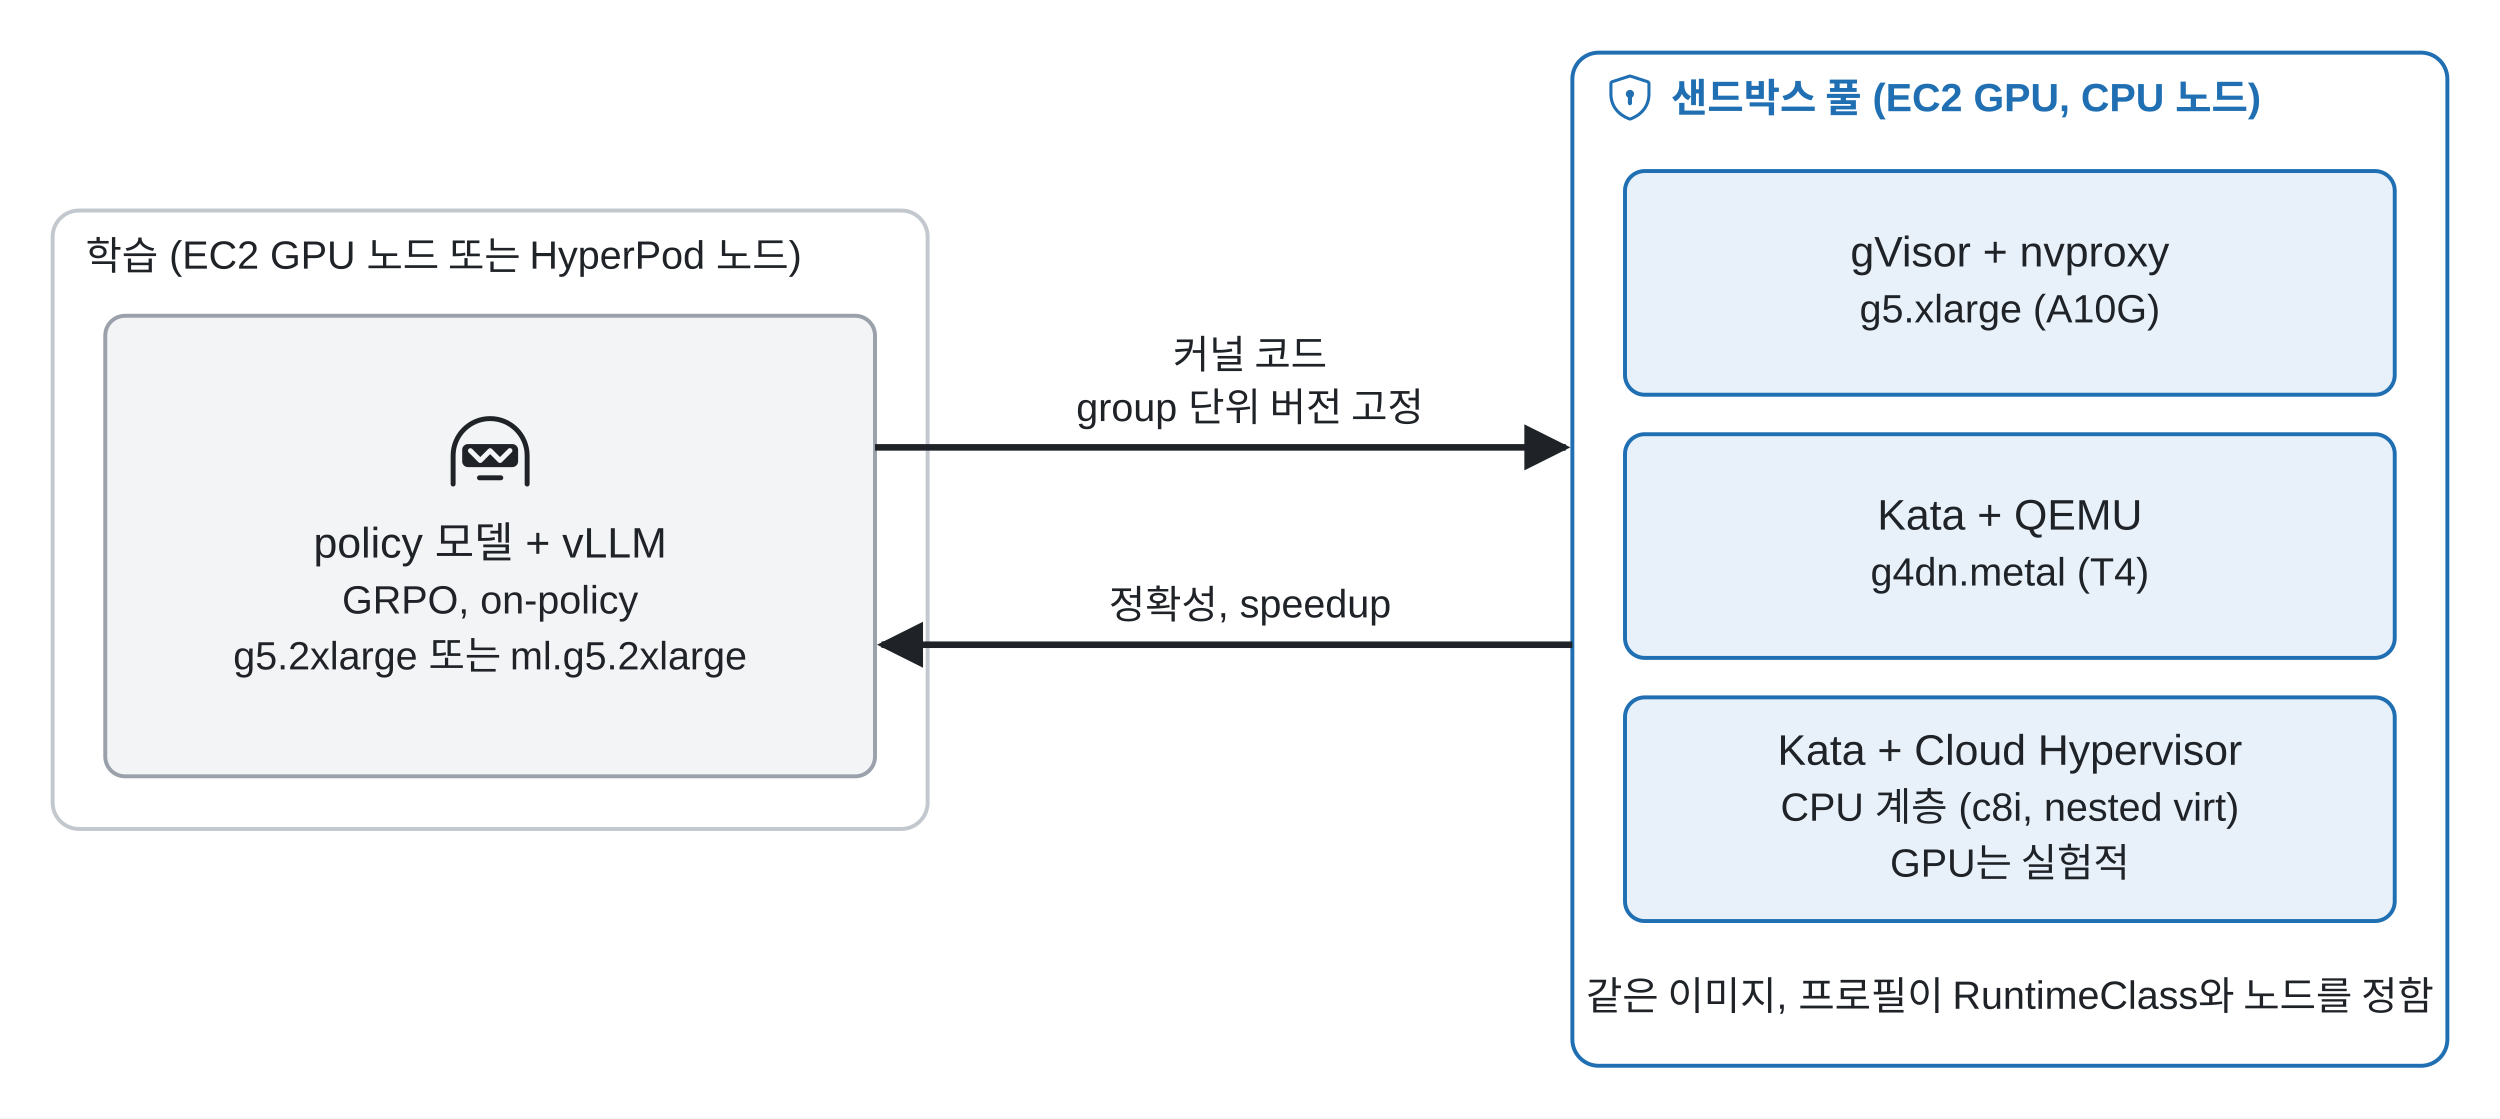
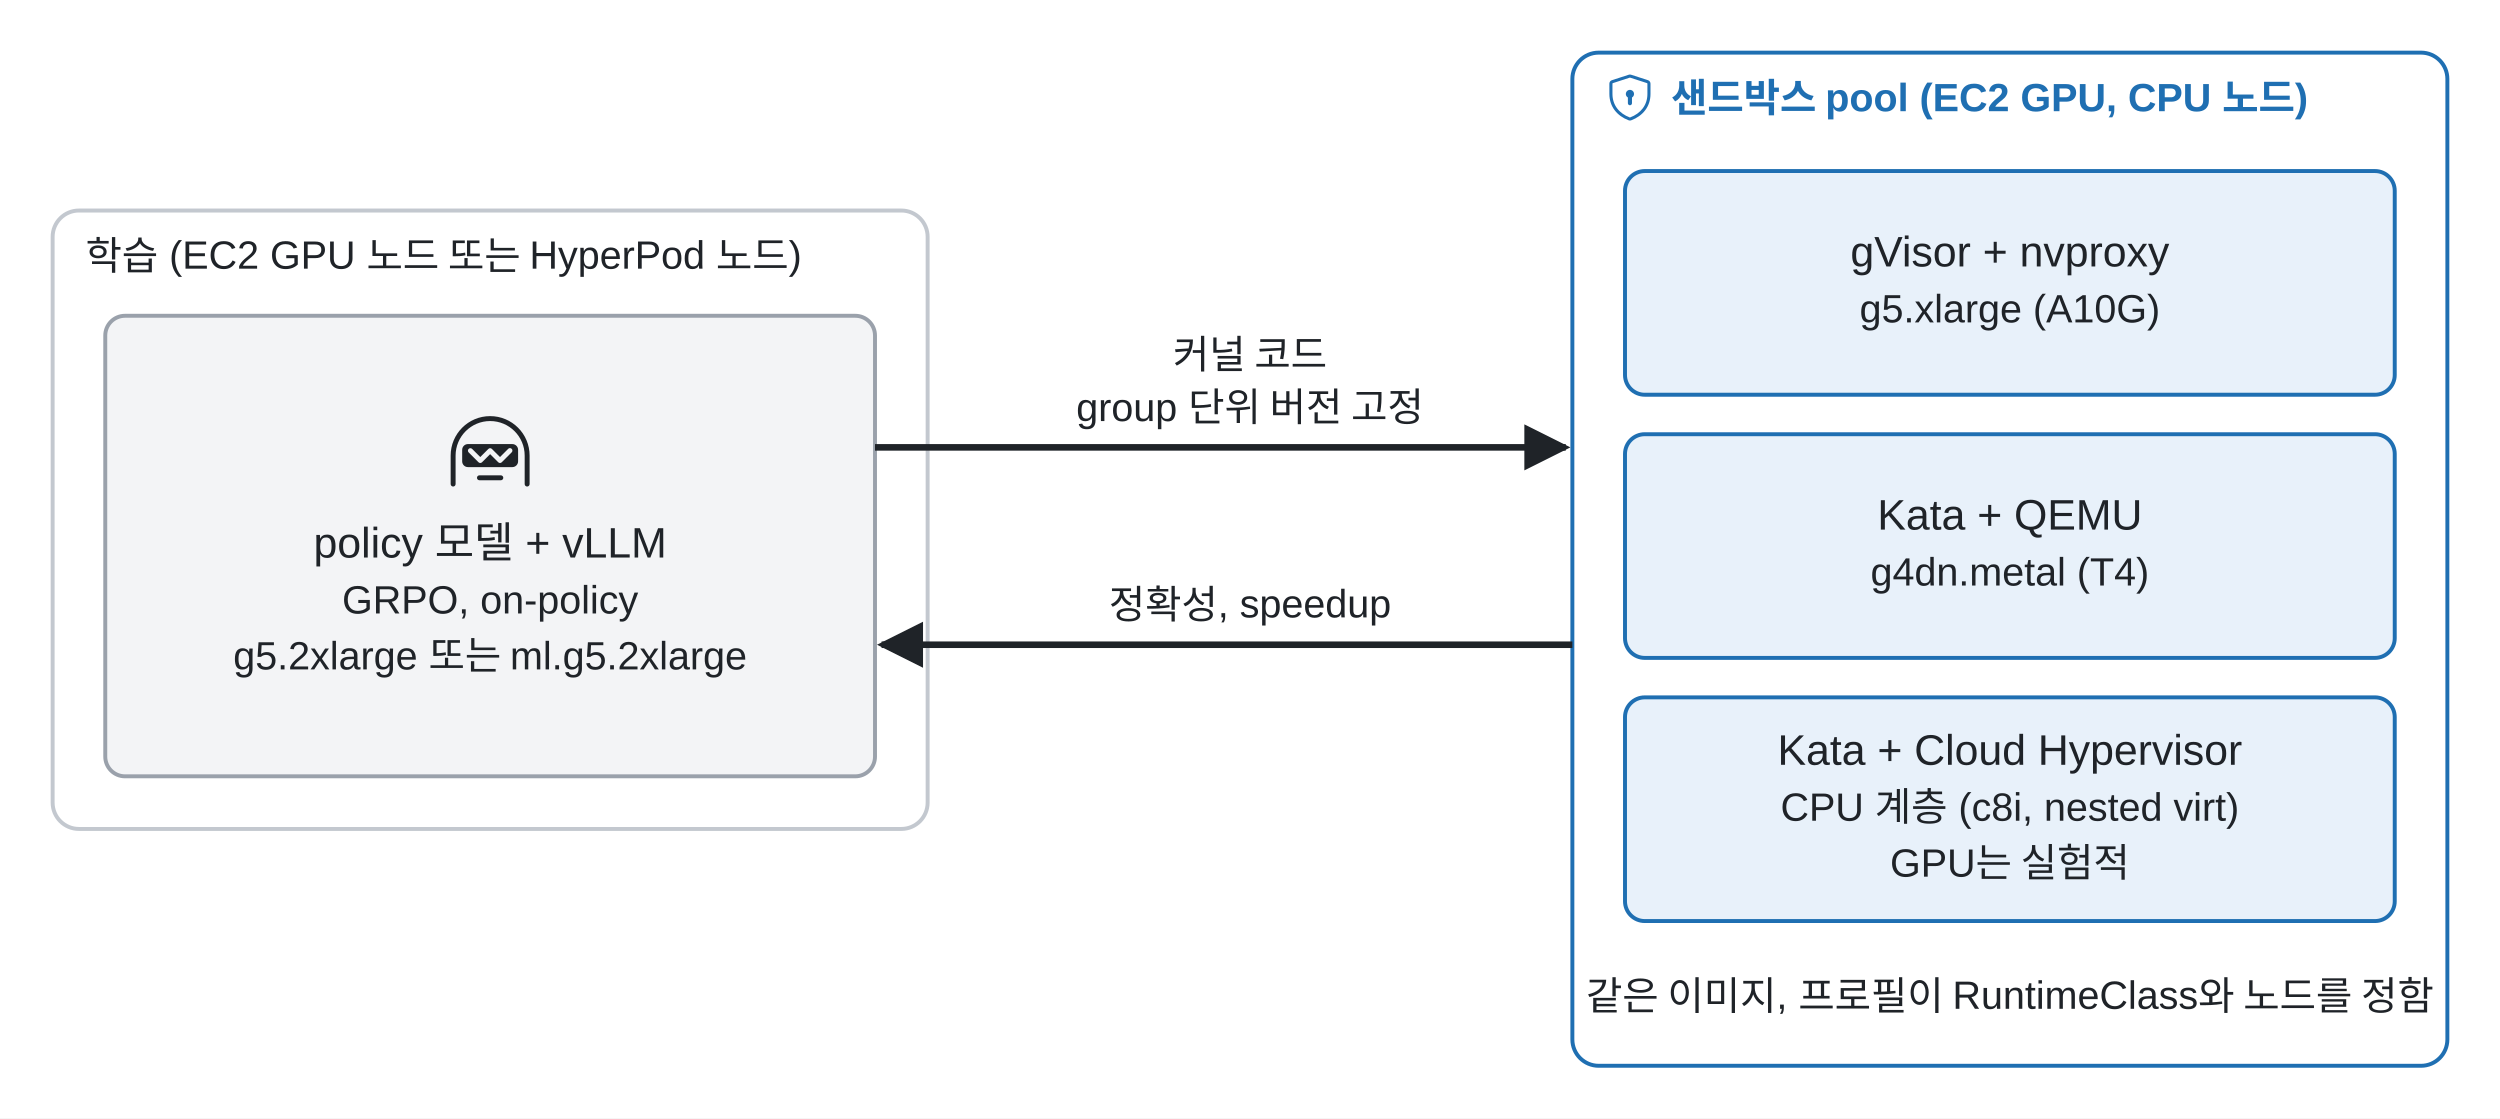
<svg xmlns="http://www.w3.org/2000/svg" width="760px" height="340px" viewBox="0 0 760 340" font-family="Pretendard, 'Apple SD Gothic Neo', 'Noto Sans KR', 'Malgun Gothic', Arial, sans-serif">
  <defs>
    <marker id="head-ink" viewBox="0 0 10 10" refX="9" refY="5" markerWidth="7" markerHeight="7" orient="auto-start-reverse">
      <path d="M0,0 L10,5 L0,10 z" fill="#1F2328" />
    </marker>
    <marker id="head-red" viewBox="0 0 10 10" refX="9" refY="5" markerWidth="7" markerHeight="7" orient="auto-start-reverse">
      <path d="M0,0 L10,5 L0,10 z" fill="#C23B32" />
    </marker>
    <marker id="head-accent" viewBox="0 0 10 10" refX="9" refY="5" markerWidth="7" markerHeight="7" orient="auto-start-reverse">
      <path d="M0,0 L10,5 L0,10 z" fill="#1F6FB2" />
    </marker>
    <marker id="head-muted" viewBox="0 0 10 10" refX="9" refY="5" markerWidth="7" markerHeight="7" orient="auto-start-reverse">
      <path d="M0,0 L10,5 L0,10 z" fill="#9AA1AB" />
    </marker>
  </defs>
  <rect width="100%" height="100%" fill="#FFFFFF" />
  <rect x="16" y="64.0" width="266" height="188" rx="8" fill="none" stroke="#C3C8CF" stroke-width="1.2" />
  <text x="26" y="82.0" font-size="12" fill="#1F2328" text-anchor="start">학습 (EC2 GPU 노드 또는 HyperPod 노드)</text>
  <g id="n:policy">
    <rect x="32" y="96.0" width="234" height="140" rx="6" fill="#F3F4F6" stroke="#9AA1AB" stroke-width="1.2" />
  </g>
  <g transform="translate(137.0,125.5) scale(1.0)" fill="#1F2328">
    <path d="M0 13C0 6.373 5.373 1 12 1s12 5.373 12 12v8.657a.75.75 0 0 1-1.5 0V13c0-5.799-4.701-10.5-10.5-10.5S1.5 7.201 1.5 13v8.657a.75.75 0 0 1-1.5 0z" />
    <path d="M8 19.75a.75.75 0 0 1 .75-.75h6.5a.75.75 0 0 1 0 1.5h-6.5a.75.75 0 0 1-.75-.75M5.25 9.5h13.5c.966 0 1.75.784 1.75 1.75v3.5a1.75 1.75 0 0 1-1.75 1.75H5.25a1.75 1.75 0 0 1-1.75-1.75v-3.5c0-.966.784-1.75 1.75-1.75m.22 1.47a.75.75 0 0 0 0 1.06l3 3a.75.75 0 0 0 1.06 0L12 12.56l2.47 2.47a.75.75 0 0 0 1.06 0l3-3a.749.749 0 0 0-.326-1.275.75.75 0 0 0-.734.215L15 13.44l-2.47-2.47a.75.75 0 0 0-1.06 0L9 13.44l-2.47-2.47a.75.75 0 0 0-1.06 0" />
  </g>
  <text x="149.0" y="169.5" font-size="13" fill="#1F2328" text-anchor="middle">policy 모델 + vLLM</text>
  <text x="149.0" y="186.5" font-size="12" fill="#1F2328" text-anchor="middle">GRPO, on-policy</text>
  <text x="149.0" y="203.5" font-size="12" fill="#1F2328" text-anchor="middle">g5.2xlarge 또는 ml.g5.2xlarge</text>
  <rect x="478" y="16" width="266" height="308" rx="8" fill="none" stroke="#1F6FB2" stroke-width="1.2" />
  <g transform="translate(488,22) scale(0.625)" fill="#1F6FB2">
    <path d="M11.46 1.137a1.75 1.75 0 0 1 1.08 0l8.25 2.675A1.75 1.75 0 0 1 22 5.476V10.5c0 6.19-3.77 10.705-9.401 12.83a1.7 1.7 0 0 1-1.198 0C5.771 21.204 2 16.69 2 10.5V5.476c0-.76.49-1.43 1.21-1.664Zm.617 1.426a.25.25 0 0 0-.154 0L3.673 5.24a.25.25 0 0 0-.173.237V10.5c0 5.461 3.28 9.483 8.43 11.426a.2.2 0 0 0 .14 0c5.15-1.943 8.43-5.965 8.43-11.426V5.476a.25.25 0 0 0-.173-.237ZM13 12.232V15a1 1 0 0 1-2 0v-2.768a2 2 0 1 1 2 0" />
  </g>
-   <text x="508" y="34" font-size="12" font-weight="600" fill="#1F6FB2" text-anchor="start">샌드박스 풀 (EC2 GPU, CPU 노드)</text>
+   <text x="508" y="34" font-size="12" font-weight="600" fill="#1F6FB2" text-anchor="start">샌드박스 pool (EC2 GPU, CPU 노드)</text>
  <g id="n:gvisor">
    <rect x="494" y="52" width="234" height="68" rx="6" fill="#E8F1FA" stroke="#1F6FB2" stroke-width="1.2" />
  </g>
  <text x="611.0" y="81.0" font-size="13" fill="#1F2328" text-anchor="middle">gVisor + nvproxy</text>
  <text x="611.0" y="98.0" font-size="12" fill="#1F2328" text-anchor="middle">g5.xlarge (A10G)</text>
  <g id="n:kata-qemu">
    <rect x="494" y="132" width="234" height="68" rx="6" fill="#E8F1FA" stroke="#1F6FB2" stroke-width="1.2" />
  </g>
  <text x="611.0" y="161.0" font-size="13" fill="#1F2328" text-anchor="middle">Kata + QEMU</text>
  <text x="611.0" y="178.0" font-size="12" fill="#1F2328" text-anchor="middle">g4dn.metal (T4)</text>
  <g id="n:kata-clh">
    <rect x="494" y="212" width="234" height="68" rx="6" fill="#E8F1FA" stroke="#1F6FB2" stroke-width="1.2" />
  </g>
  <text x="611.0" y="232.5" font-size="13" fill="#1F2328" text-anchor="middle">Kata + Cloud Hypervisor</text>
  <text x="611.0" y="249.5" font-size="12" fill="#1F2328" text-anchor="middle">CPU 계층 (c8i, nested virt)</text>
  <text x="611.0" y="266.5" font-size="12" fill="#1F2328" text-anchor="middle">GPU는 실험적</text>
  <text x="611.0" y="307" font-size="12" fill="#1F2328" text-anchor="middle">같은 이미지, 프로필이 RuntimeClass와 노드를 정함</text>
  <path d="M266,136.0 L476,136.0" fill="none" stroke="#1F2328" stroke-width="2.0" marker-end="url(#head-ink)" />
  <text x="380.0" y="112.0" font-size="12" fill="#1F2328" text-anchor="middle">커널 코드</text>
  <text x="380.0" y="128.0" font-size="12" fill="#1F2328" text-anchor="middle">group 단위 버전 고정</text>
  <path d="M478,196.0 L268,196.0" fill="none" stroke="#1F2328" stroke-width="2.0" marker-end="url(#head-ink)" />
  <text x="380.0" y="188.0" font-size="12" fill="#1F2328" text-anchor="middle">정확성, speedup</text>
</svg>
